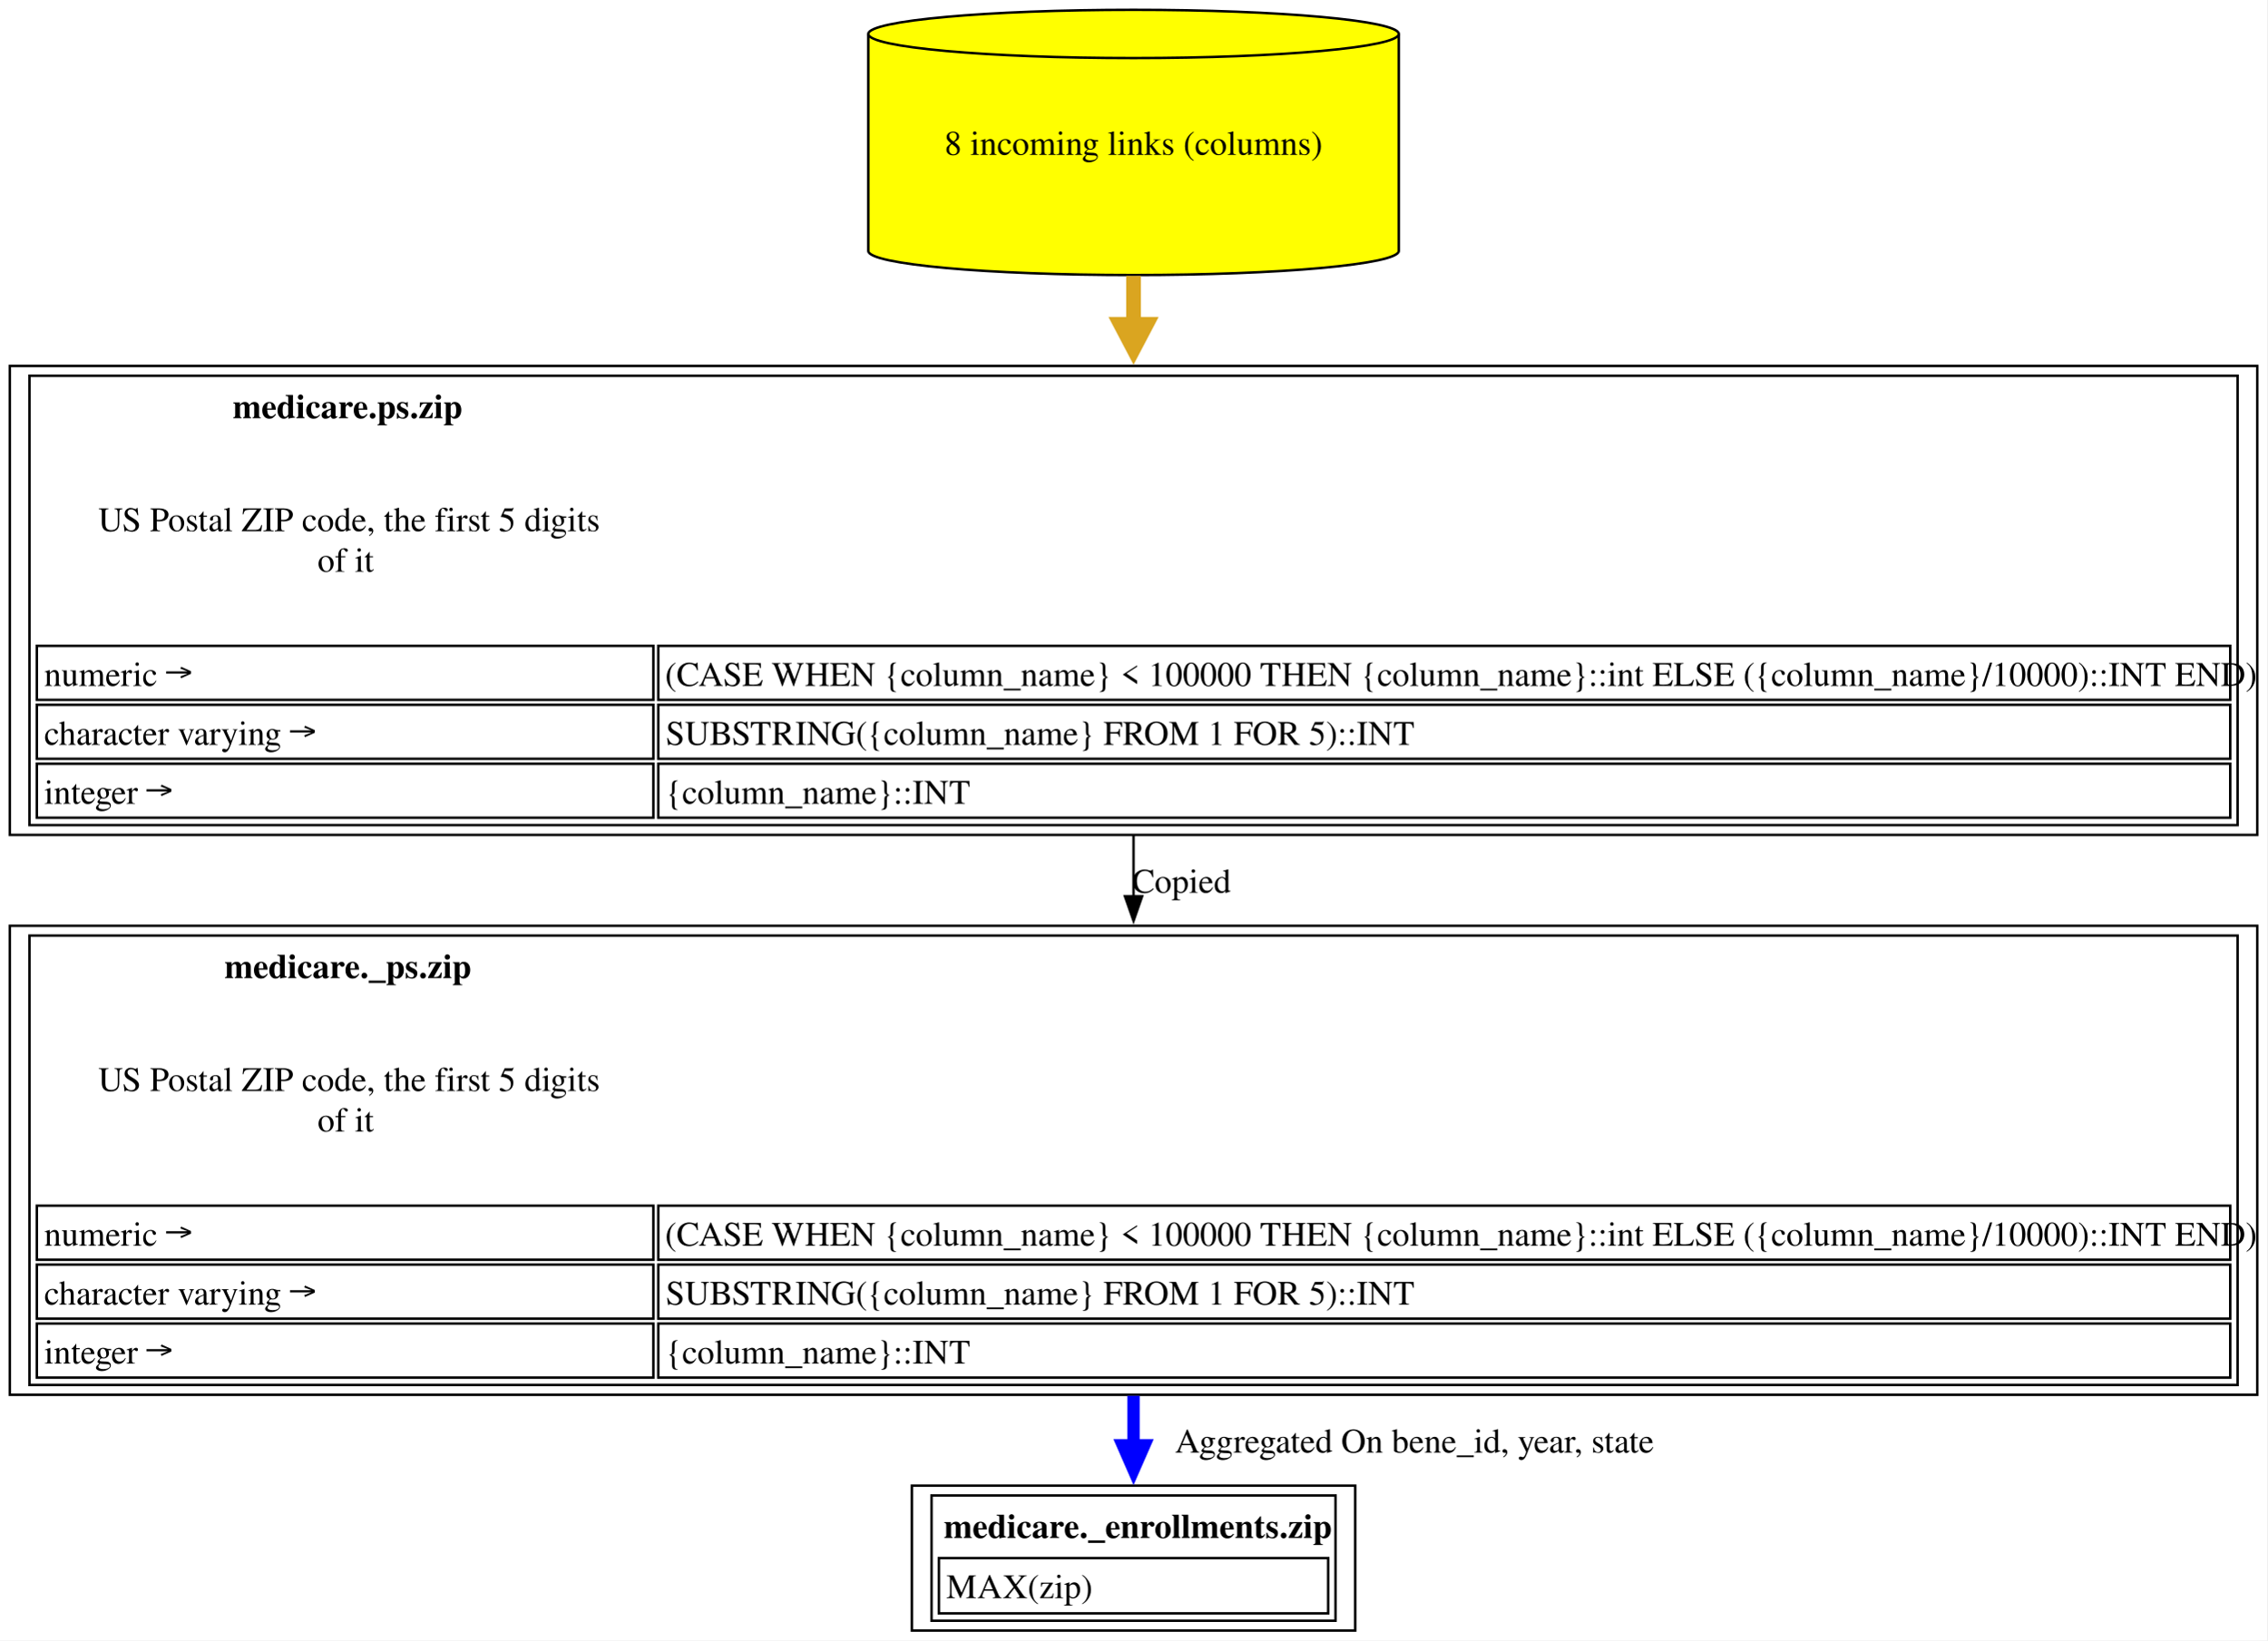
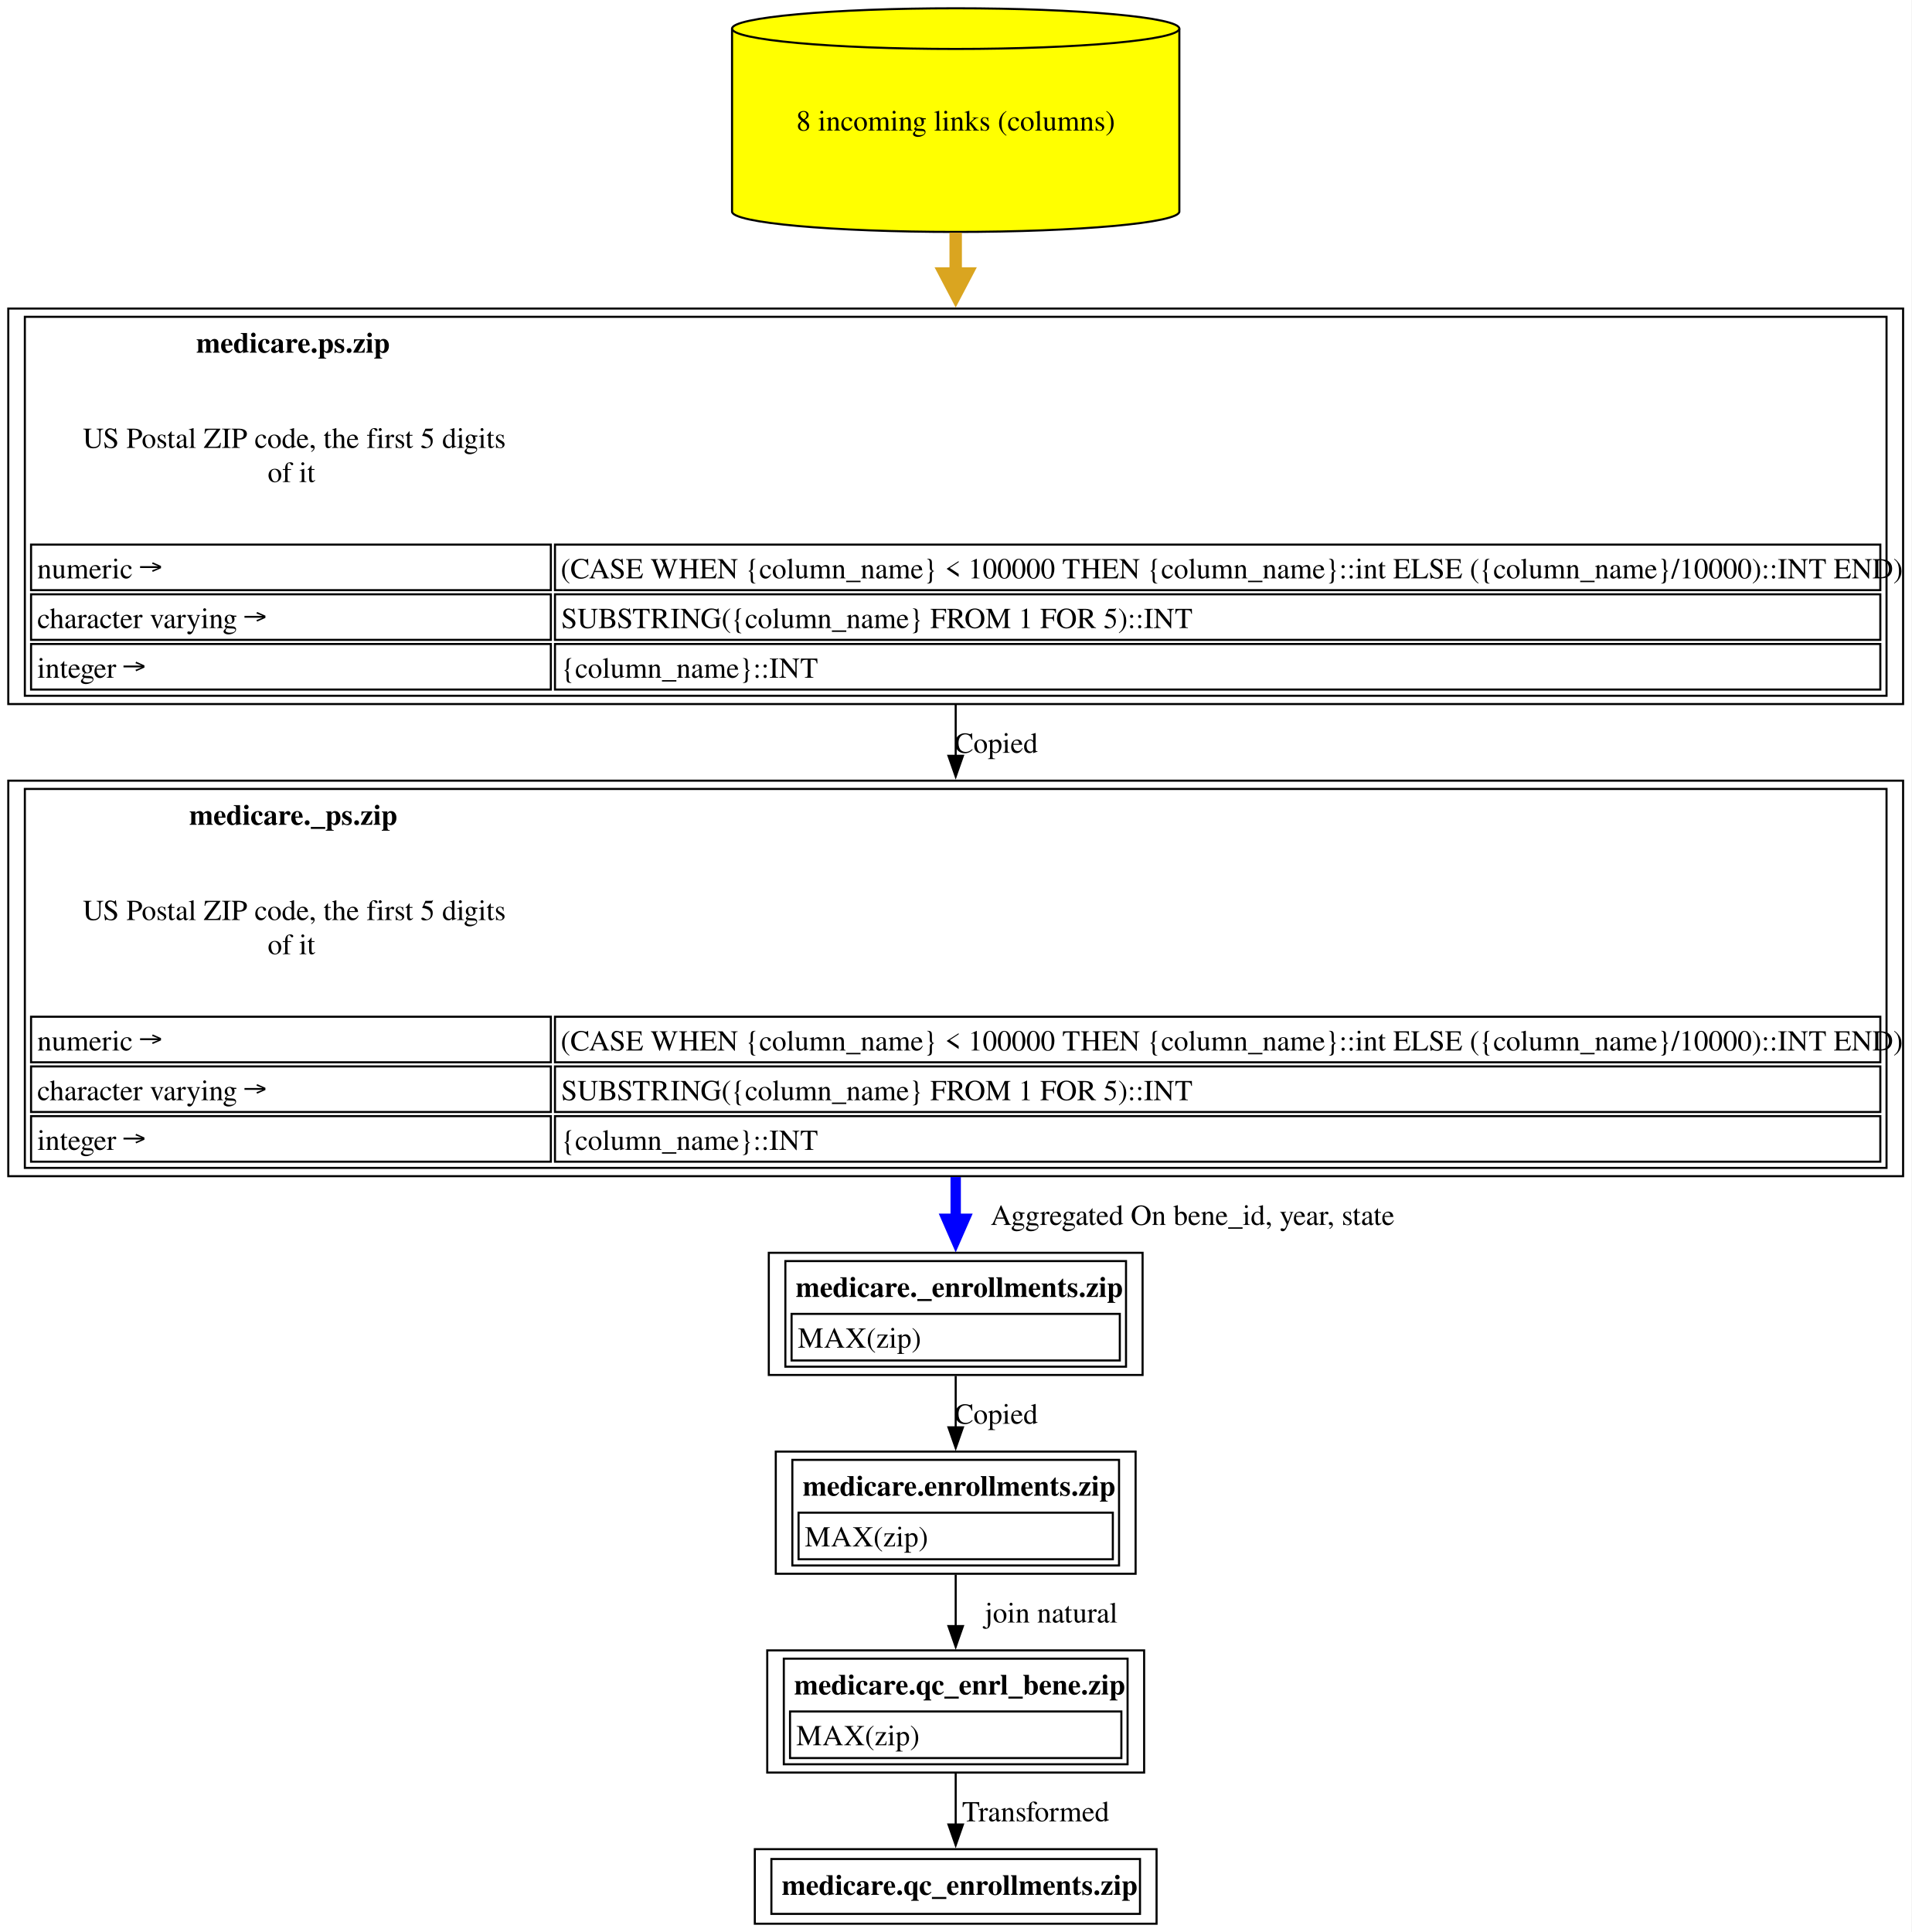
- <svg xmlns="http://www.w3.org/2000/svg" xmlns:xlink="http://www.w3.org/1999/xlink" width="923pt" height="668pt" viewBox="0.00 0.00 923.00 668.00">
-   <g id="graph0" class="graph" transform="scale(1 1) rotate(0) translate(4 664)">
-     <polygon fill="white" stroke="none" points="-4,4 -4,-664 919,-664 919,4 -4,4" />
+ <svg xmlns="http://www.w3.org/2000/svg" xmlns:xlink="http://www.w3.org/1999/xlink" width="923pt" height="933pt" viewBox="0.00 0.00 923.00 933.00">
+   <g id="graph0" class="graph" transform="scale(1 1) rotate(0) translate(4 929)">
+     <polygon fill="white" stroke="none" points="-4,4 -4,-929 919,-929 919,4 -4,4" />
    <g id="node1" class="node">
      <g id="a_node1">
-         <a xlink:href="../medicare._enrollments/zip.html" xlink:title="&lt;TABLE&gt;" target="_blank">
-           <polygon fill="none" stroke="black" points="547.75,-59 367.25,-59 367.25,0 547.75,0 547.75,-59" />
-           <text text-anchor="start" x="380.25" y="-37.7" font-family="Times,serif" font-weight="bold" font-size="14.00">medicare._enrollments.zip</text>
-           <polygon fill="none" stroke="black" points="378.25,-7 378.25,-29.5 536.75,-29.5 536.75,-7 378.25,-7" />
-           <text text-anchor="start" x="381.25" y="-13.2" font-family="Times,serif" font-size="14.00">MAX(zip)</text>
-           <polygon fill="none" stroke="black" points="375.25,-4 375.25,-55 539.75,-55 539.75,-4 375.25,-4" />
+         <a xlink:href="../medicare.qc_enrollments/zip.html" xlink:title="&lt;TABLE&gt;" target="_blank">
+           <polygon fill="none" stroke="black" points="554.5,-36 360.5,-36 360.5,0 554.5,0 554.5,-36" />
+           <text text-anchor="start" x="373.5" y="-13.95" font-family="Times,serif" font-weight="bold" font-size="14.00">medicare.qc_enrollments.zip</text>
+           <polygon fill="none" stroke="black" points="368.5,-4.75 368.5,-31.25 546.5,-31.25 546.5,-4.75 368.5,-4.75" />
        </a>
      </g>
    </g>
    <g id="node2" class="node">
      <g id="a_node2">
-         <a xlink:href="../medicare._ps/zip.html" xlink:title="&lt;TABLE&gt;" target="_blank">
-           <polygon fill="none" stroke="black" points="915,-287 0,-287 0,-96 915,-96 915,-287" />
-           <text text-anchor="start" x="87.38" y="-265.7" font-family="Times,serif" font-weight="bold" font-size="14.00">medicare._ps.zip</text>
-           <text text-anchor="start" x="36" y="-219.7" font-family="Times,serif" font-size="14.00">US Postal ZIP code, the first 5 digits</text>
-           <text text-anchor="start" x="125.25" y="-203.2" font-family="Times,serif" font-size="14.00">of it</text>
-           <polygon fill="none" stroke="black" points="11,-151 11,-173 262,-173 262,-151 11,-151" />
-           <text text-anchor="start" x="14" y="-156.7" font-family="Times,serif" font-size="14.00">numeric →</text>
-           <polygon fill="none" stroke="black" points="264,-151 264,-173 904,-173 904,-151 264,-151" />
-           <text text-anchor="start" x="266.75" y="-156.7" font-family="Times,serif" font-size="14.00">(CASE WHEN {column_name} &lt; 100000 THEN {column_name}::int ELSE ({column_name}/10000)::INT END)</text>
-           <polygon fill="none" stroke="black" points="11,-127 11,-149 262,-149 262,-127 11,-127" />
-           <text text-anchor="start" x="14" y="-132.7" font-family="Times,serif" font-size="14.00">character varying →</text>
-           <polygon fill="none" stroke="black" points="264,-127 264,-149 904,-149 904,-127 264,-127" />
-           <text text-anchor="start" x="267" y="-132.7" font-family="Times,serif" font-size="14.00">SUBSTRING({column_name} FROM 1 FOR 5)::INT</text>
-           <polygon fill="none" stroke="black" points="11,-103 11,-125 262,-125 262,-103 11,-103" />
-           <text text-anchor="start" x="14" y="-108.7" font-family="Times,serif" font-size="14.00">integer →</text>
-           <polygon fill="none" stroke="black" points="264,-103 264,-125 904,-125 904,-103 264,-103" />
-           <text text-anchor="start" x="267" y="-108.7" font-family="Times,serif" font-size="14.00">{column_name}::INT</text>
-           <polygon fill="none" stroke="black" points="8,-100 8,-283 907,-283 907,-100 8,-100" />
+         <a xlink:href="../medicare.qc_enrl_bene/zip.html" xlink:title="&lt;TABLE&gt;" target="_blank">
+           <polygon fill="none" stroke="black" points="548.5,-132 366.5,-132 366.5,-73 548.5,-73 548.5,-132" />
+           <text text-anchor="start" x="379.5" y="-110.7" font-family="Times,serif" font-weight="bold" font-size="14.00">medicare.qc_enrl_bene.zip</text>
+           <polygon fill="none" stroke="black" points="377.5,-80 377.5,-102.5 537.5,-102.5 537.5,-80 377.5,-80" />
+           <text text-anchor="start" x="380.5" y="-86.2" font-family="Times,serif" font-size="14.00">MAX(zip)</text>
+           <polygon fill="none" stroke="black" points="374.5,-77 374.5,-128 540.5,-128 540.5,-77 374.5,-77" />
        </a>
      </g>
    </g>
    <g id="edge1" class="edge">
-       <path fill="none" stroke="blue" stroke-width="5" d="M457.5,-95.58C457.5,-88.57 457.5,-81.72 457.5,-75.26" />
-       <polygon fill="blue" stroke="blue" stroke-width="5" points="461.88,-75.43 457.5,-65.43 453.13,-75.43 461.88,-75.43" />
-       <text text-anchor="middle" x="571.88" y="-72.45" font-family="Times,serif" font-size="14.00">	  Aggregated On bene_id, year, state</text>
+       <path fill="none" stroke="black" d="M457.5,-72.65C457.5,-64.62 457.5,-55.91 457.5,-47.89" />
+       <polygon fill="black" stroke="black" points="461,-47.93 457.5,-37.93 454,-47.93 461,-47.93" />
+       <text text-anchor="middle" x="496.12" y="-49.45" font-family="Times,serif" font-size="14.00">  Transformed</text>
    </g>
    <g id="node3" class="node">
      <g id="a_node3">
-         <a xlink:href="../medicare.ps/zip.html" xlink:title="&lt;TABLE&gt;" target="_blank">
-           <polygon fill="none" stroke="black" points="915,-515 0,-515 0,-324 915,-324 915,-515" />
-           <text text-anchor="start" x="90.75" y="-493.7" font-family="Times,serif" font-weight="bold" font-size="14.00">medicare.ps.zip</text>
-           <text text-anchor="start" x="36" y="-447.7" font-family="Times,serif" font-size="14.00">US Postal ZIP code, the first 5 digits</text>
-           <text text-anchor="start" x="125.25" y="-431.2" font-family="Times,serif" font-size="14.00">of it</text>
-           <polygon fill="none" stroke="black" points="11,-379 11,-401 262,-401 262,-379 11,-379" />
-           <text text-anchor="start" x="14" y="-384.7" font-family="Times,serif" font-size="14.00">numeric →</text>
-           <polygon fill="none" stroke="black" points="264,-379 264,-401 904,-401 904,-379 264,-379" />
-           <text text-anchor="start" x="266.75" y="-384.7" font-family="Times,serif" font-size="14.00">(CASE WHEN {column_name} &lt; 100000 THEN {column_name}::int ELSE ({column_name}/10000)::INT END)</text>
-           <polygon fill="none" stroke="black" points="11,-355 11,-377 262,-377 262,-355 11,-355" />
-           <text text-anchor="start" x="14" y="-360.7" font-family="Times,serif" font-size="14.00">character varying →</text>
-           <polygon fill="none" stroke="black" points="264,-355 264,-377 904,-377 904,-355 264,-355" />
-           <text text-anchor="start" x="267" y="-360.7" font-family="Times,serif" font-size="14.00">SUBSTRING({column_name} FROM 1 FOR 5)::INT</text>
-           <polygon fill="none" stroke="black" points="11,-331 11,-353 262,-353 262,-331 11,-331" />
-           <text text-anchor="start" x="14" y="-336.7" font-family="Times,serif" font-size="14.00">integer →</text>
-           <polygon fill="none" stroke="black" points="264,-331 264,-353 904,-353 904,-331 264,-331" />
-           <text text-anchor="start" x="267" y="-336.7" font-family="Times,serif" font-size="14.00">{column_name}::INT</text>
-           <polygon fill="none" stroke="black" points="8,-328 8,-511 907,-511 907,-328 8,-328" />
+         <a xlink:href="../medicare.enrollments/zip.html" xlink:title="&lt;TABLE&gt;" target="_blank">
+           <polygon fill="none" stroke="black" points="544.38,-228 370.62,-228 370.62,-169 544.38,-169 544.38,-228" />
+           <text text-anchor="start" x="383.62" y="-206.7" font-family="Times,serif" font-weight="bold" font-size="14.00">medicare.enrollments.zip</text>
+           <polygon fill="none" stroke="black" points="381.62,-176 381.62,-198.5 533.38,-198.5 533.38,-176 381.62,-176" />
+           <text text-anchor="start" x="384.62" y="-182.2" font-family="Times,serif" font-size="14.00">MAX(zip)</text>
+           <polygon fill="none" stroke="black" points="378.62,-173 378.62,-224 536.38,-224 536.38,-173 378.62,-173" />
        </a>
      </g>
    </g>
    <g id="edge2" class="edge">
-       <path fill="none" stroke="black" d="M457.5,-323.64C457.5,-315.42 457.5,-307.06 457.5,-298.76" />
-       <polygon fill="black" stroke="black" points="461,-299 457.5,-289 454,-299 461,-299" />
-       <text text-anchor="middle" x="477" y="-300.45" font-family="Times,serif" font-size="14.00">Copied</text>
+       <path fill="none" stroke="black" d="M457.5,-168.53C457.5,-160.68 457.5,-152.05 457.5,-143.7" />
+       <polygon fill="black" stroke="black" points="461,-143.73 457.5,-133.73 454,-143.73 461,-143.73" />
+       <text text-anchor="middle" x="503.62" y="-145.45" font-family="Times,serif" font-size="14.00">	join natural</text>
    </g>
    <g id="node4" class="node">
      <g id="a_node4">
-         <a xlink:href="../medicare.ps/zip.html" xlink:title="8 incoming links (columns)" target="_blank">
-           <path fill="yellow" stroke="black" d="M565.5,-650.18C565.5,-655.6 517.09,-660 457.5,-660 397.91,-660 349.5,-655.6 349.5,-650.18 349.5,-650.18 349.5,-561.82 349.5,-561.82 349.5,-556.4 397.91,-552 457.5,-552 517.09,-552 565.5,-556.4 565.5,-561.82 565.5,-561.82 565.5,-650.18 565.5,-650.18" />
-           <path fill="none" stroke="black" d="M565.5,-650.18C565.5,-644.76 517.09,-640.36 457.5,-640.36 397.91,-640.36 349.5,-644.76 349.5,-650.18" />
-           <text text-anchor="middle" x="457.5" y="-600.95" font-family="Times,serif" font-size="14.00">8 incoming links (columns)</text>
+         <a xlink:href="../medicare._enrollments/zip.html" xlink:title="&lt;TABLE&gt;" target="_blank">
+           <polygon fill="none" stroke="black" points="547.75,-324 367.25,-324 367.25,-265 547.75,-265 547.75,-324" />
+           <text text-anchor="start" x="380.25" y="-302.7" font-family="Times,serif" font-weight="bold" font-size="14.00">medicare._enrollments.zip</text>
+           <polygon fill="none" stroke="black" points="378.25,-272 378.25,-294.5 536.75,-294.5 536.75,-272 378.25,-272" />
+           <text text-anchor="start" x="381.25" y="-278.2" font-family="Times,serif" font-size="14.00">MAX(zip)</text>
+           <polygon fill="none" stroke="black" points="375.25,-269 375.25,-320 539.75,-320 539.75,-269 375.25,-269" />
        </a>
      </g>
    </g>
    <g id="edge3" class="edge">
-       <path fill="none" stroke="goldenrod" stroke-width="6" d="M457.5,-551.63C457.5,-545.23 457.5,-538.52 457.5,-531.66" />
-       <polygon fill="goldenrod" stroke="goldenrod" stroke-width="6" points="462.75,-531.93 457.5,-521.93 452.25,-531.93 462.75,-531.93" />
+       <path fill="none" stroke="black" d="M457.5,-264.53C457.5,-256.68 457.5,-248.05 457.5,-239.7" />
+       <polygon fill="black" stroke="black" points="461,-239.73 457.5,-229.73 454,-239.73 461,-239.73" />
+       <text text-anchor="middle" x="477" y="-241.45" font-family="Times,serif" font-size="14.00">Copied</text>
+     </g>
+     <g id="node5" class="node">
+       <g id="a_node5">
+         <a xlink:href="../medicare._ps/zip.html" xlink:title="&lt;TABLE&gt;" target="_blank">
+           <polygon fill="none" stroke="black" points="915,-552 0,-552 0,-361 915,-361 915,-552" />
+           <text text-anchor="start" x="87.38" y="-530.7" font-family="Times,serif" font-weight="bold" font-size="14.00">medicare._ps.zip</text>
+           <text text-anchor="start" x="36" y="-484.7" font-family="Times,serif" font-size="14.00">US Postal ZIP code, the first 5 digits</text>
+           <text text-anchor="start" x="125.25" y="-468.2" font-family="Times,serif" font-size="14.00">of it</text>
+           <polygon fill="none" stroke="black" points="11,-416 11,-438 262,-438 262,-416 11,-416" />
+           <text text-anchor="start" x="14" y="-421.7" font-family="Times,serif" font-size="14.00">numeric →</text>
+           <polygon fill="none" stroke="black" points="264,-416 264,-438 904,-438 904,-416 264,-416" />
+           <text text-anchor="start" x="266.75" y="-421.7" font-family="Times,serif" font-size="14.00">(CASE WHEN {column_name} &lt; 100000 THEN {column_name}::int ELSE ({column_name}/10000)::INT END)</text>
+           <polygon fill="none" stroke="black" points="11,-392 11,-414 262,-414 262,-392 11,-392" />
+           <text text-anchor="start" x="14" y="-397.7" font-family="Times,serif" font-size="14.00">character varying →</text>
+           <polygon fill="none" stroke="black" points="264,-392 264,-414 904,-414 904,-392 264,-392" />
+           <text text-anchor="start" x="267" y="-397.7" font-family="Times,serif" font-size="14.00">SUBSTRING({column_name} FROM 1 FOR 5)::INT</text>
+           <polygon fill="none" stroke="black" points="11,-368 11,-390 262,-390 262,-368 11,-368" />
+           <text text-anchor="start" x="14" y="-373.7" font-family="Times,serif" font-size="14.00">integer →</text>
+           <polygon fill="none" stroke="black" points="264,-368 264,-390 904,-390 904,-368 264,-368" />
+           <text text-anchor="start" x="267" y="-373.7" font-family="Times,serif" font-size="14.00">{column_name}::INT</text>
+           <polygon fill="none" stroke="black" points="8,-365 8,-548 907,-548 907,-365 8,-365" />
+         </a>
+       </g>
+     </g>
+     <g id="edge4" class="edge">
+       <path fill="none" stroke="blue" stroke-width="5" d="M457.5,-360.58C457.5,-353.57 457.5,-346.72 457.5,-340.26" />
+       <polygon fill="blue" stroke="blue" stroke-width="5" points="461.88,-340.43 457.5,-330.43 453.13,-340.43 461.88,-340.43" />
+       <text text-anchor="middle" x="571.88" y="-337.45" font-family="Times,serif" font-size="14.00">	  Aggregated On bene_id, year, state</text>
+     </g>
+     <g id="node6" class="node">
+       <g id="a_node6">
+         <a xlink:href="../medicare.ps/zip.html" xlink:title="&lt;TABLE&gt;" target="_blank">
+           <polygon fill="none" stroke="black" points="915,-780 0,-780 0,-589 915,-589 915,-780" />
+           <text text-anchor="start" x="90.75" y="-758.7" font-family="Times,serif" font-weight="bold" font-size="14.00">medicare.ps.zip</text>
+           <text text-anchor="start" x="36" y="-712.7" font-family="Times,serif" font-size="14.00">US Postal ZIP code, the first 5 digits</text>
+           <text text-anchor="start" x="125.25" y="-696.2" font-family="Times,serif" font-size="14.00">of it</text>
+           <polygon fill="none" stroke="black" points="11,-644 11,-666 262,-666 262,-644 11,-644" />
+           <text text-anchor="start" x="14" y="-649.7" font-family="Times,serif" font-size="14.00">numeric →</text>
+           <polygon fill="none" stroke="black" points="264,-644 264,-666 904,-666 904,-644 264,-644" />
+           <text text-anchor="start" x="266.75" y="-649.7" font-family="Times,serif" font-size="14.00">(CASE WHEN {column_name} &lt; 100000 THEN {column_name}::int ELSE ({column_name}/10000)::INT END)</text>
+           <polygon fill="none" stroke="black" points="11,-620 11,-642 262,-642 262,-620 11,-620" />
+           <text text-anchor="start" x="14" y="-625.7" font-family="Times,serif" font-size="14.00">character varying →</text>
+           <polygon fill="none" stroke="black" points="264,-620 264,-642 904,-642 904,-620 264,-620" />
+           <text text-anchor="start" x="267" y="-625.7" font-family="Times,serif" font-size="14.00">SUBSTRING({column_name} FROM 1 FOR 5)::INT</text>
+           <polygon fill="none" stroke="black" points="11,-596 11,-618 262,-618 262,-596 11,-596" />
+           <text text-anchor="start" x="14" y="-601.7" font-family="Times,serif" font-size="14.00">integer →</text>
+           <polygon fill="none" stroke="black" points="264,-596 264,-618 904,-618 904,-596 264,-596" />
+           <text text-anchor="start" x="267" y="-601.7" font-family="Times,serif" font-size="14.00">{column_name}::INT</text>
+           <polygon fill="none" stroke="black" points="8,-593 8,-776 907,-776 907,-593 8,-593" />
+         </a>
+       </g>
+     </g>
+     <g id="edge5" class="edge">
+       <path fill="none" stroke="black" d="M457.5,-588.64C457.5,-580.42 457.5,-572.06 457.5,-563.76" />
+       <polygon fill="black" stroke="black" points="461,-564 457.5,-554 454,-564 461,-564" />
+       <text text-anchor="middle" x="477" y="-565.45" font-family="Times,serif" font-size="14.00">Copied</text>
+     </g>
+     <g id="node7" class="node">
+       <g id="a_node7">
+         <a xlink:href="../medicare.ps/zip.html" xlink:title="8 incoming links (columns)" target="_blank">
+           <path fill="yellow" stroke="black" d="M565.5,-915.18C565.5,-920.6 517.09,-925 457.5,-925 397.91,-925 349.5,-920.6 349.5,-915.18 349.5,-915.18 349.5,-826.82 349.5,-826.82 349.5,-821.4 397.91,-817 457.5,-817 517.09,-817 565.5,-821.4 565.5,-826.82 565.5,-826.82 565.5,-915.18 565.5,-915.18" />
+           <path fill="none" stroke="black" d="M565.5,-915.18C565.5,-909.76 517.09,-905.36 457.5,-905.36 397.91,-905.36 349.5,-909.76 349.5,-915.18" />
+           <text text-anchor="middle" x="457.5" y="-865.95" font-family="Times,serif" font-size="14.00">8 incoming links (columns)</text>
+         </a>
+       </g>
+     </g>
+     <g id="edge6" class="edge">
+       <path fill="none" stroke="goldenrod" stroke-width="6" d="M457.5,-816.63C457.5,-810.23 457.5,-803.52 457.5,-796.66" />
+       <polygon fill="goldenrod" stroke="goldenrod" stroke-width="6" points="462.75,-796.93 457.5,-786.93 452.25,-796.93 462.75,-796.93" />
    </g>
  </g>
</svg>
